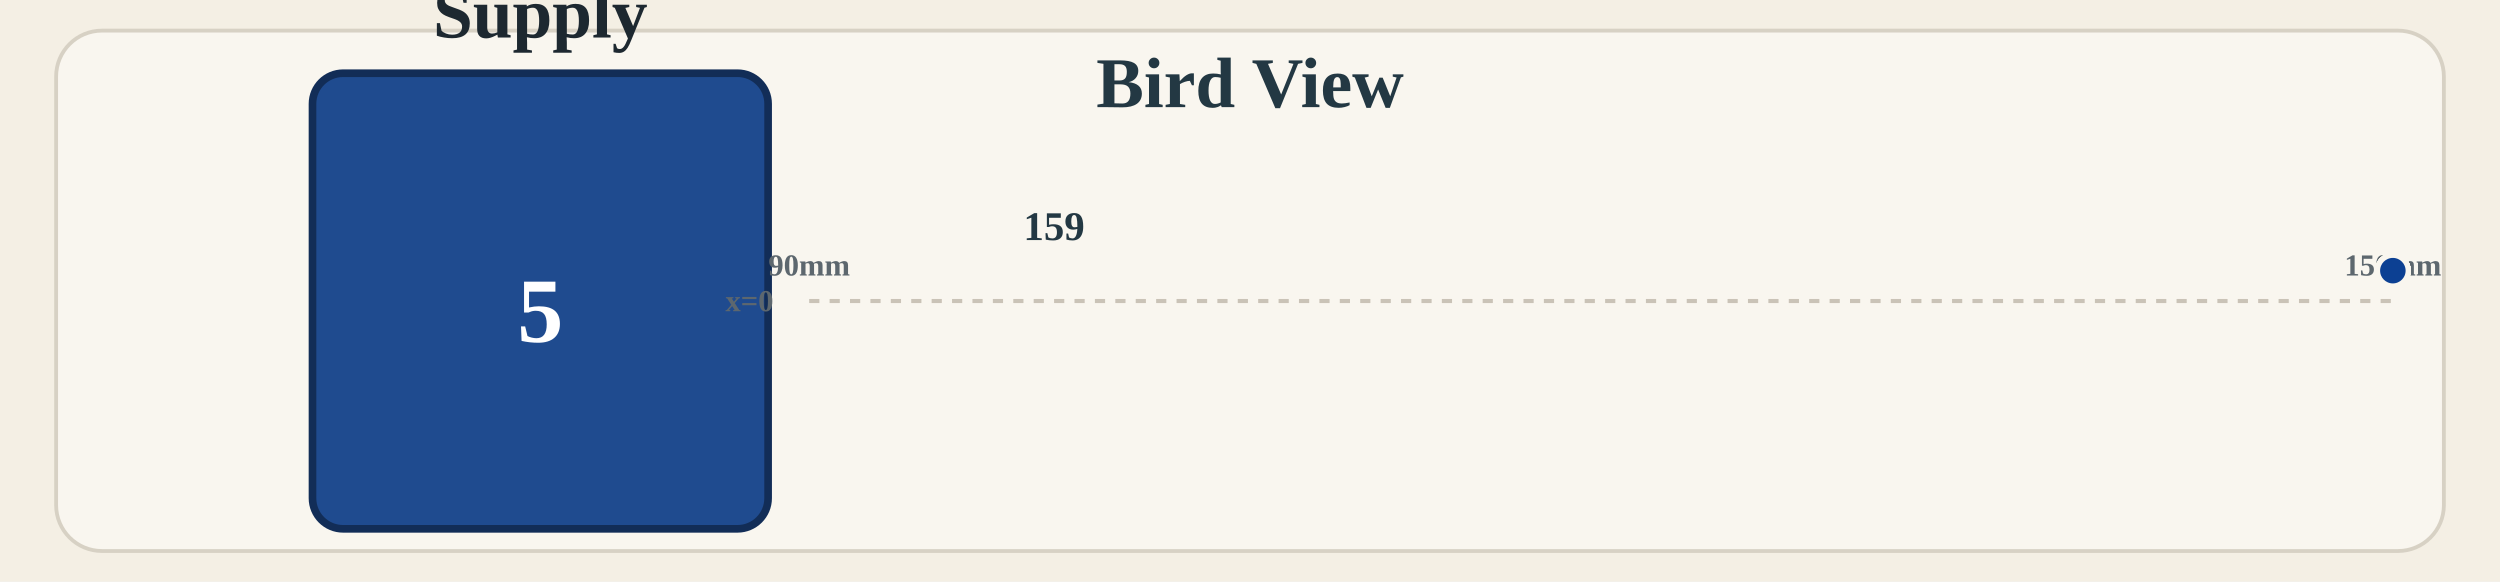
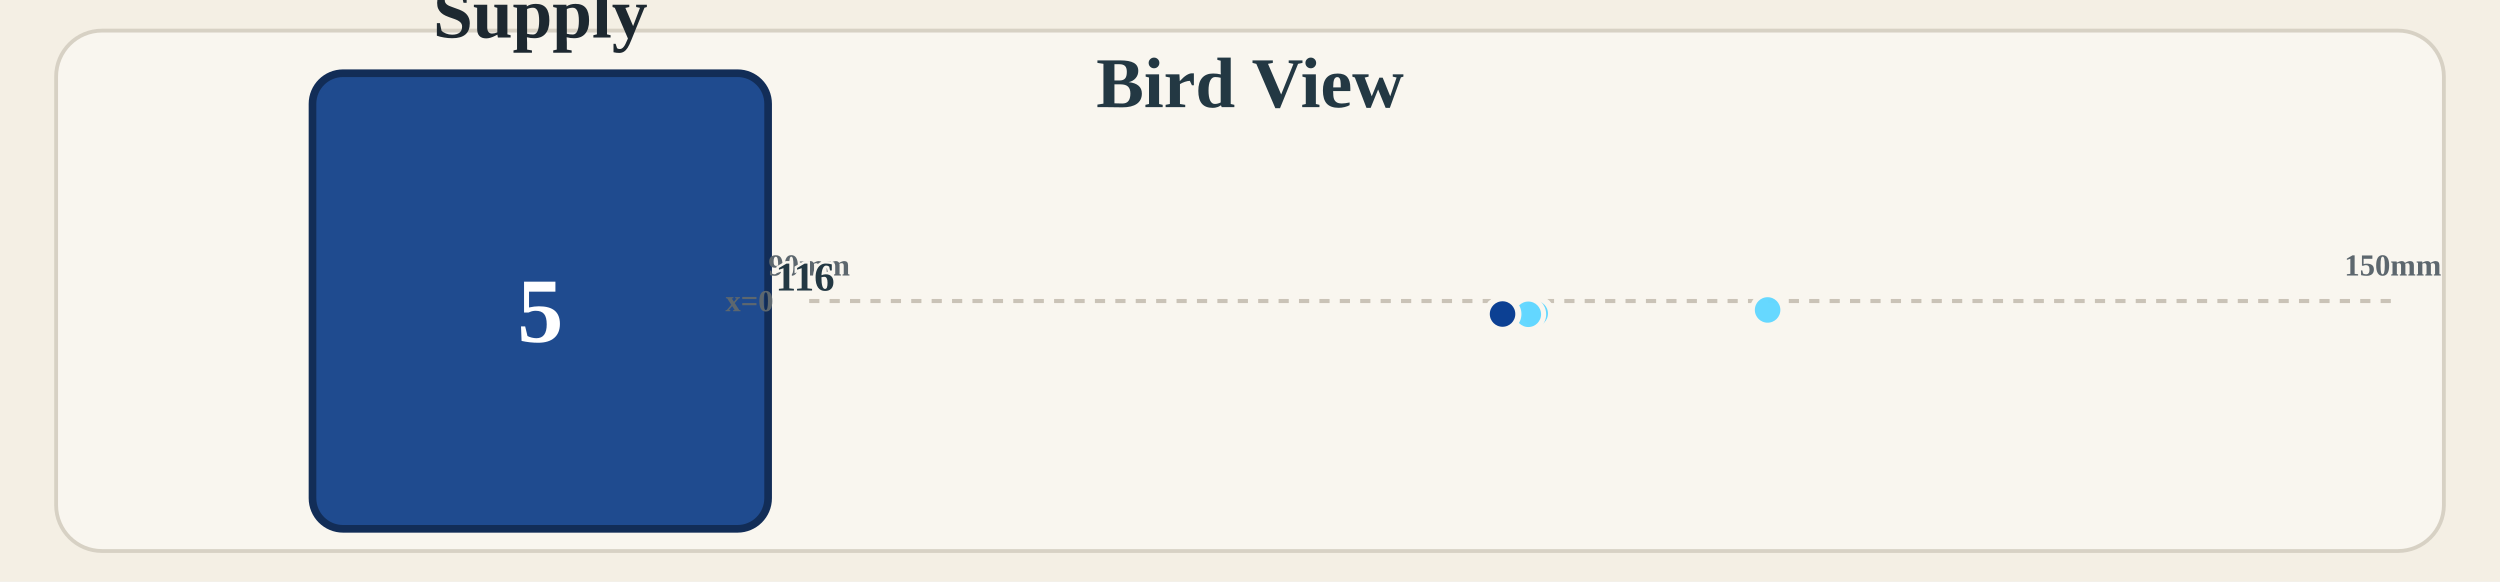
<svg xmlns="http://www.w3.org/2000/svg" width="980" height="228" viewBox="0 0 980 228">
  <rect width="100%" height="100%" fill="#f4efe4" />
  <rect x="22" y="12" width="936" height="204" rx="18" fill="#f9f6ef" stroke="#d7d1c4" stroke-width="1.5" />
  <text x="490.0" y="42.0" text-anchor="middle" font-size="28" font-weight="900" fill="#233843">Bird View</text>
  <rect x="122.5" y="28.7" width="178.6" height="178.6" fill="#1f4b8f" stroke="#122d57" stroke-width="3" rx="12.0" />
  <text x="211.8" y="14.7" text-anchor="middle" font-size="28" font-weight="600" fill="#1d2830">Supply</text>
  <text x="211.8" y="134.0" text-anchor="middle" font-size="36.0" font-weight="700" fill="#ffffff">5</text>
  <line x1="317.2" y1="118.0" x2="938.0" y2="118.0" stroke="#b7aea0" stroke-width="1.6" stroke-dasharray="4 4" opacity="0.7" />
  <text x="317.2" y="108.0" text-anchor="middle" font-size="12" font-weight="600" fill="#5d676e">90mm</text>
  <text x="938.0" y="108.0" text-anchor="middle" font-size="12" font-weight="600" fill="#5d676e">150mm</text>
  <text x="303.2" y="122.0" text-anchor="end" font-size="12" font-weight="700" fill="#5d676e">x=0</text>
-   <circle class="step-history-dot" data-trend="unknown" cx="938.0" cy="106.1" r="6.0" fill="#63d7ff" fill-opacity="0.98" stroke="#f9f6ef" stroke-width="2" />
-   <circle class="step-history-dot" data-trend="neutral" cx="938.0" cy="106.1" r="6.0" fill="#63d7ff" fill-opacity="0.98" stroke="#f9f6ef" stroke-width="2" />
-   <circle class="step-history-dot" data-trend="neutral" cx="938.0" cy="106.1" r="6.0" fill="#63d7ff" fill-opacity="0.98" stroke="#f9f6ef" stroke-width="2" />
-   <circle class="step-history-dot" data-trend="neutral" cx="938.0" cy="106.1" r="6.0" fill="#63d7ff" fill-opacity="0.98" stroke="#f9f6ef" stroke-width="2" />
-   <circle class="step-history-dot" data-trend="neutral" cx="938.0" cy="106.1" r="6.0" fill="#63d7ff" fill-opacity="0.98" stroke="#f9f6ef" stroke-width="2" />
-   <circle class="step-history-dot" data-trend="neutral" cx="938.0" cy="106.1" r="6.0" fill="#63d7ff" fill-opacity="0.98" stroke="#f9f6ef" stroke-width="2" />
-   <circle class="step-history-dot" data-trend="neutral" cx="938.0" cy="106.1" r="6.0" fill="#63d7ff" fill-opacity="0.98" stroke="#f9f6ef" stroke-width="2" />
-   <circle class="step-history-dot" data-trend="neutral" cx="938.0" cy="106.1" r="6.0" fill="#63d7ff" fill-opacity="0.98" stroke="#f9f6ef" stroke-width="2" />
-   <circle class="step-history-dot" data-trend="neutral" cx="938.0" cy="106.1" r="6.0" fill="#63d7ff" fill-opacity="0.98" stroke="#f9f6ef" stroke-width="2" />
-   <circle class="step-history-dot" data-trend="neutral" cx="938.0" cy="106.1" r="6.0" fill="#63d7ff" fill-opacity="0.98" stroke="#f9f6ef" stroke-width="2" />
-   <circle class="step-history-dot" data-trend="neutral" cx="938.0" cy="106.1" r="6.0" fill="#63d7ff" fill-opacity="0.98" stroke="#f9f6ef" stroke-width="2" />
-   <circle class="step-history-dot" data-trend="neutral" cx="938.0" cy="106.1" r="6.0" fill="#63d7ff" fill-opacity="0.98" stroke="#f9f6ef" stroke-width="2" />
-   <circle class="step-history-dot" data-trend="neutral" cx="938.0" cy="106.1" r="6.0" fill="#63d7ff" fill-opacity="0.98" stroke="#f9f6ef" stroke-width="2" />
-   <circle class="step-history-dot" data-trend="neutral" cx="938.0" cy="106.1" r="6.0" fill="#63d7ff" fill-opacity="0.98" stroke="#f9f6ef" stroke-width="2" />
-   <circle class="step-history-dot" data-trend="neutral" cx="938.0" cy="106.1" r="6.0" fill="#63d7ff" fill-opacity="0.98" stroke="#f9f6ef" stroke-width="2" />
-   <circle class="step-history-dot" data-trend="neutral" cx="938.0" cy="106.1" r="6.0" fill="#63d7ff" fill-opacity="0.98" stroke="#f9f6ef" stroke-width="2" />
-   <circle class="step-history-dot" data-trend="neutral" cx="938.0" cy="106.1" r="6.0" fill="#63d7ff" fill-opacity="0.98" stroke="#f9f6ef" stroke-width="2" />
-   <circle class="step-history-dot" data-trend="neutral" cx="938.0" cy="106.1" r="6.0" fill="#0b3d91" fill-opacity="0.98" stroke="#f9f6ef" stroke-width="2" />
-   <text x="413.2" y="94.1" text-anchor="middle" font-size="16" font-weight="600" fill="#233843" stroke="#f9f6ef" stroke-width="2" paint-order="stroke">159</text>
+   <circle class="step-history-dot" data-trend="unknown" cx="602.5" cy="122.9" r="6.0" fill="#63d7ff" fill-opacity="0.98" stroke="#f9f6ef" stroke-width="2" />
+   <circle class="step-history-dot" data-trend="neutral" cx="601.8" cy="122.9" r="6.0" fill="#63d7ff" fill-opacity="0.98" stroke="#f9f6ef" stroke-width="2" />
+   <circle class="step-history-dot" data-trend="closer" cx="589.4" cy="123.1" r="6.0" fill="#63d7ff" fill-opacity="0.98" stroke="#f9f6ef" stroke-width="2" />
+   <circle class="step-history-dot" data-trend="neutral" cx="589.4" cy="123.1" r="6.0" fill="#63d7ff" fill-opacity="0.98" stroke="#f9f6ef" stroke-width="2" />
+   <circle class="step-history-dot" data-trend="neutral" cx="590.0" cy="123.1" r="6.0" fill="#63d7ff" fill-opacity="0.98" stroke="#f9f6ef" stroke-width="2" />
+   <circle class="step-history-dot" data-trend="neutral" cx="590.1" cy="123.1" r="6.0" fill="#63d7ff" fill-opacity="0.98" stroke="#f9f6ef" stroke-width="2" />
+   <circle class="step-history-dot" data-trend="further" cx="599.1" cy="123.2" r="6.0" fill="#63d7ff" fill-opacity="0.98" stroke="#f9f6ef" stroke-width="2" />
+   <circle class="step-history-dot" data-trend="closer" cx="588.6" cy="123.1" r="6.0" fill="#63d7ff" fill-opacity="0.98" stroke="#f9f6ef" stroke-width="2" />
+   <circle class="step-history-dot" data-trend="neutral" cx="588.6" cy="123.1" r="6.0" fill="#63d7ff" fill-opacity="0.98" stroke="#f9f6ef" stroke-width="2" />
+   <circle class="step-history-dot" data-trend="neutral" cx="588.8" cy="123.1" r="6.0" fill="#63d7ff" fill-opacity="0.98" stroke="#f9f6ef" stroke-width="2" />
+   <circle class="step-history-dot" data-trend="neutral" cx="588.6" cy="123.1" r="6.0" fill="#63d7ff" fill-opacity="0.98" stroke="#f9f6ef" stroke-width="2" />
+   <circle class="step-history-dot" data-trend="neutral" cx="589.4" cy="123.1" r="6.0" fill="#63d7ff" fill-opacity="0.98" stroke="#f9f6ef" stroke-width="2" />
+   <circle class="step-history-dot" data-trend="further" cx="692.9" cy="121.5" r="6.0" fill="#63d7ff" fill-opacity="0.98" stroke="#f9f6ef" stroke-width="2" />
+   <circle class="step-history-dot" data-trend="closer" cx="588.6" cy="123.1" r="6.0" fill="#63d7ff" fill-opacity="0.98" stroke="#f9f6ef" stroke-width="2" />
+   <circle class="step-history-dot" data-trend="neutral" cx="588.6" cy="123.1" r="6.0" fill="#63d7ff" fill-opacity="0.98" stroke="#f9f6ef" stroke-width="2" />
+   <circle class="step-history-dot" data-trend="neutral" cx="588.8" cy="123.1" r="6.0" fill="#63d7ff" fill-opacity="0.98" stroke="#f9f6ef" stroke-width="2" />
+   <circle class="step-history-dot" data-trend="neutral" cx="589.0" cy="123.1" r="6.0" fill="#63d7ff" fill-opacity="0.98" stroke="#f9f6ef" stroke-width="2" />
+   <circle class="step-history-dot" data-trend="neutral" cx="589.0" cy="123.1" r="6.0" fill="#0b3d91" fill-opacity="0.98" stroke="#f9f6ef" stroke-width="2" />
+   <text x="315.6" y="113.9" text-anchor="middle" font-size="16" font-weight="600" fill="#233843" stroke="#f9f6ef" stroke-width="2" paint-order="stroke">116</text>
</svg>
